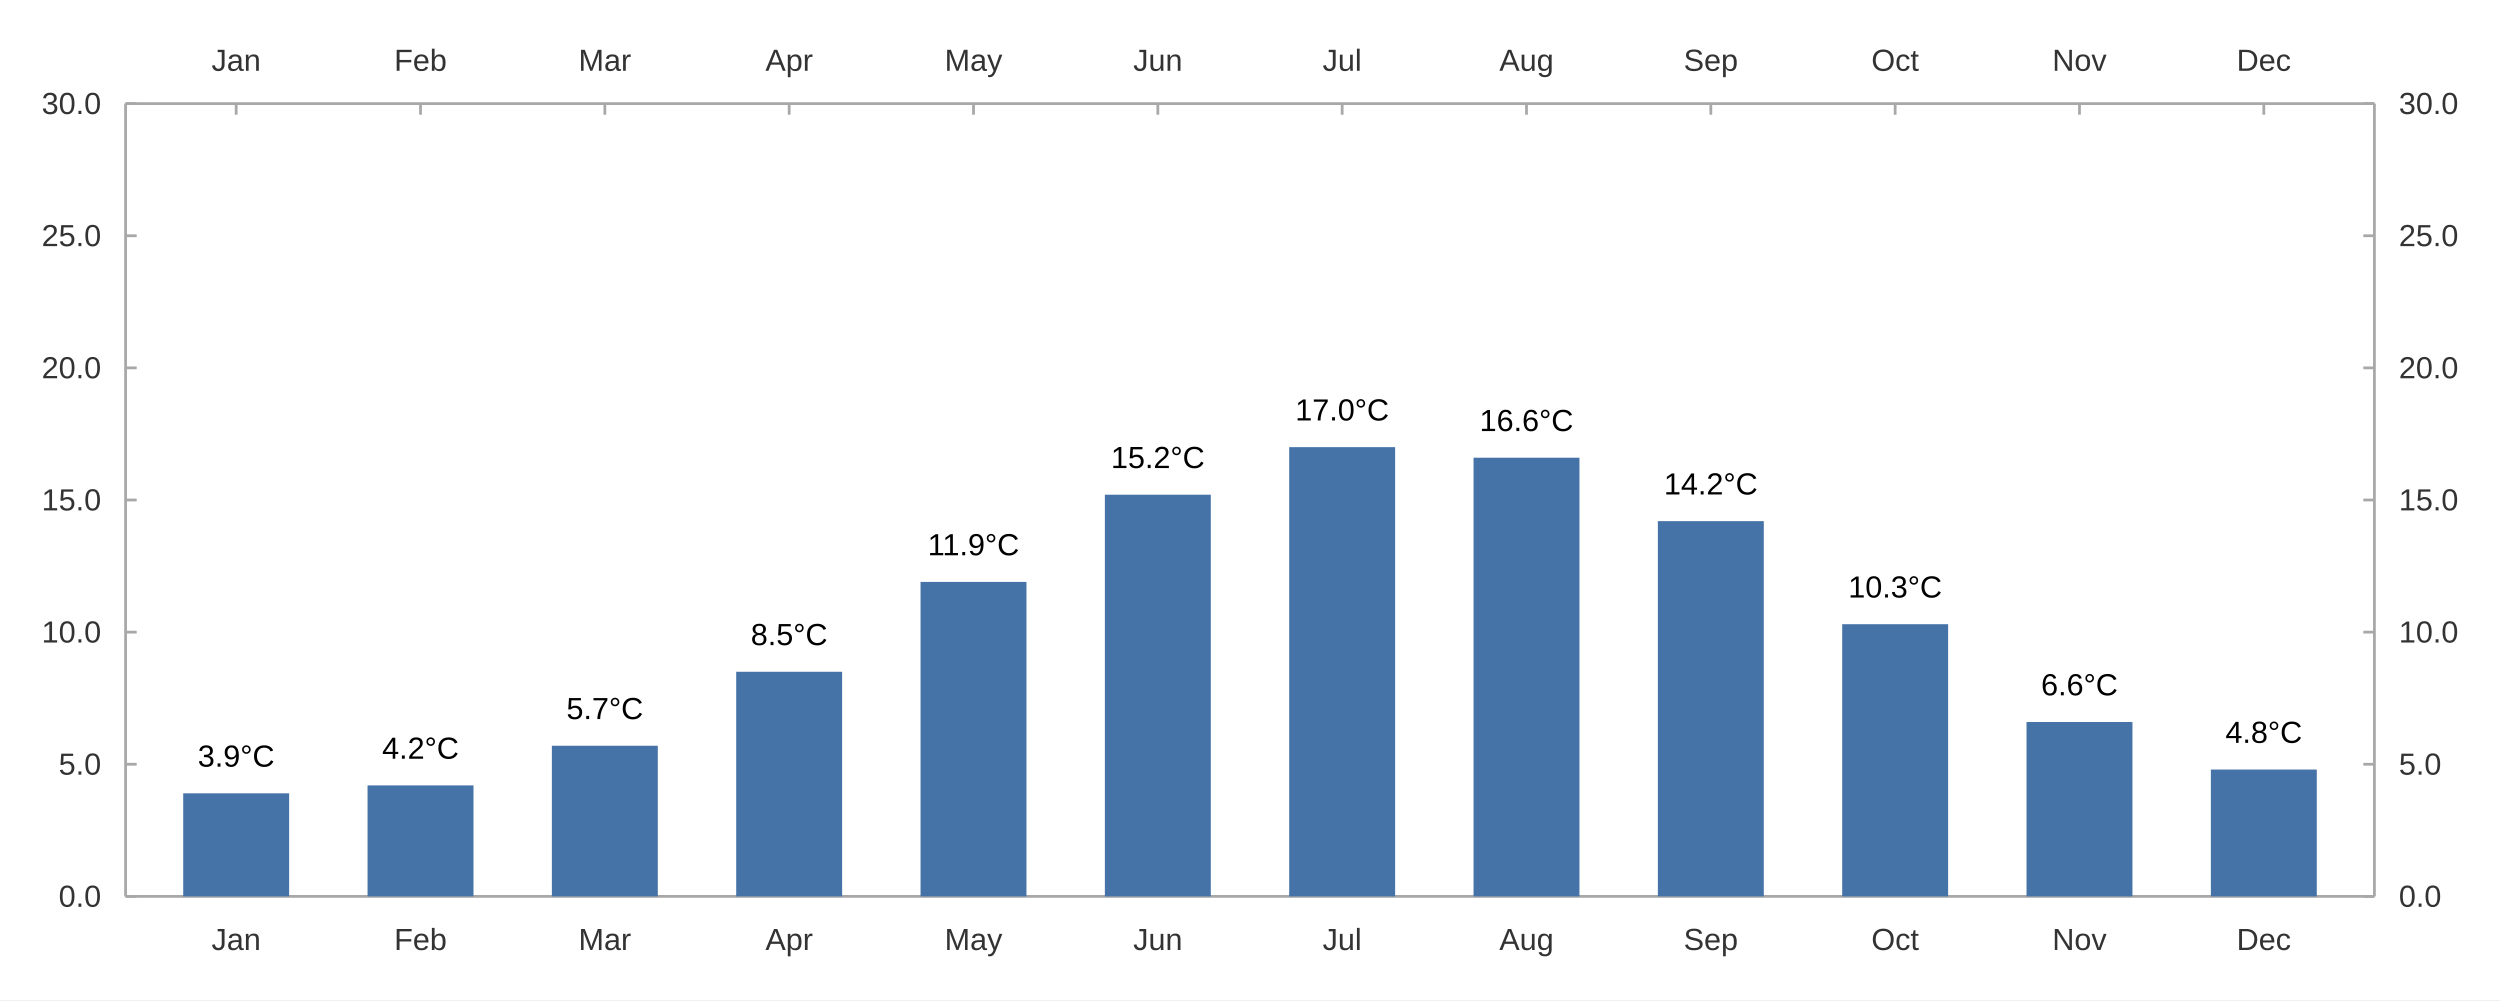
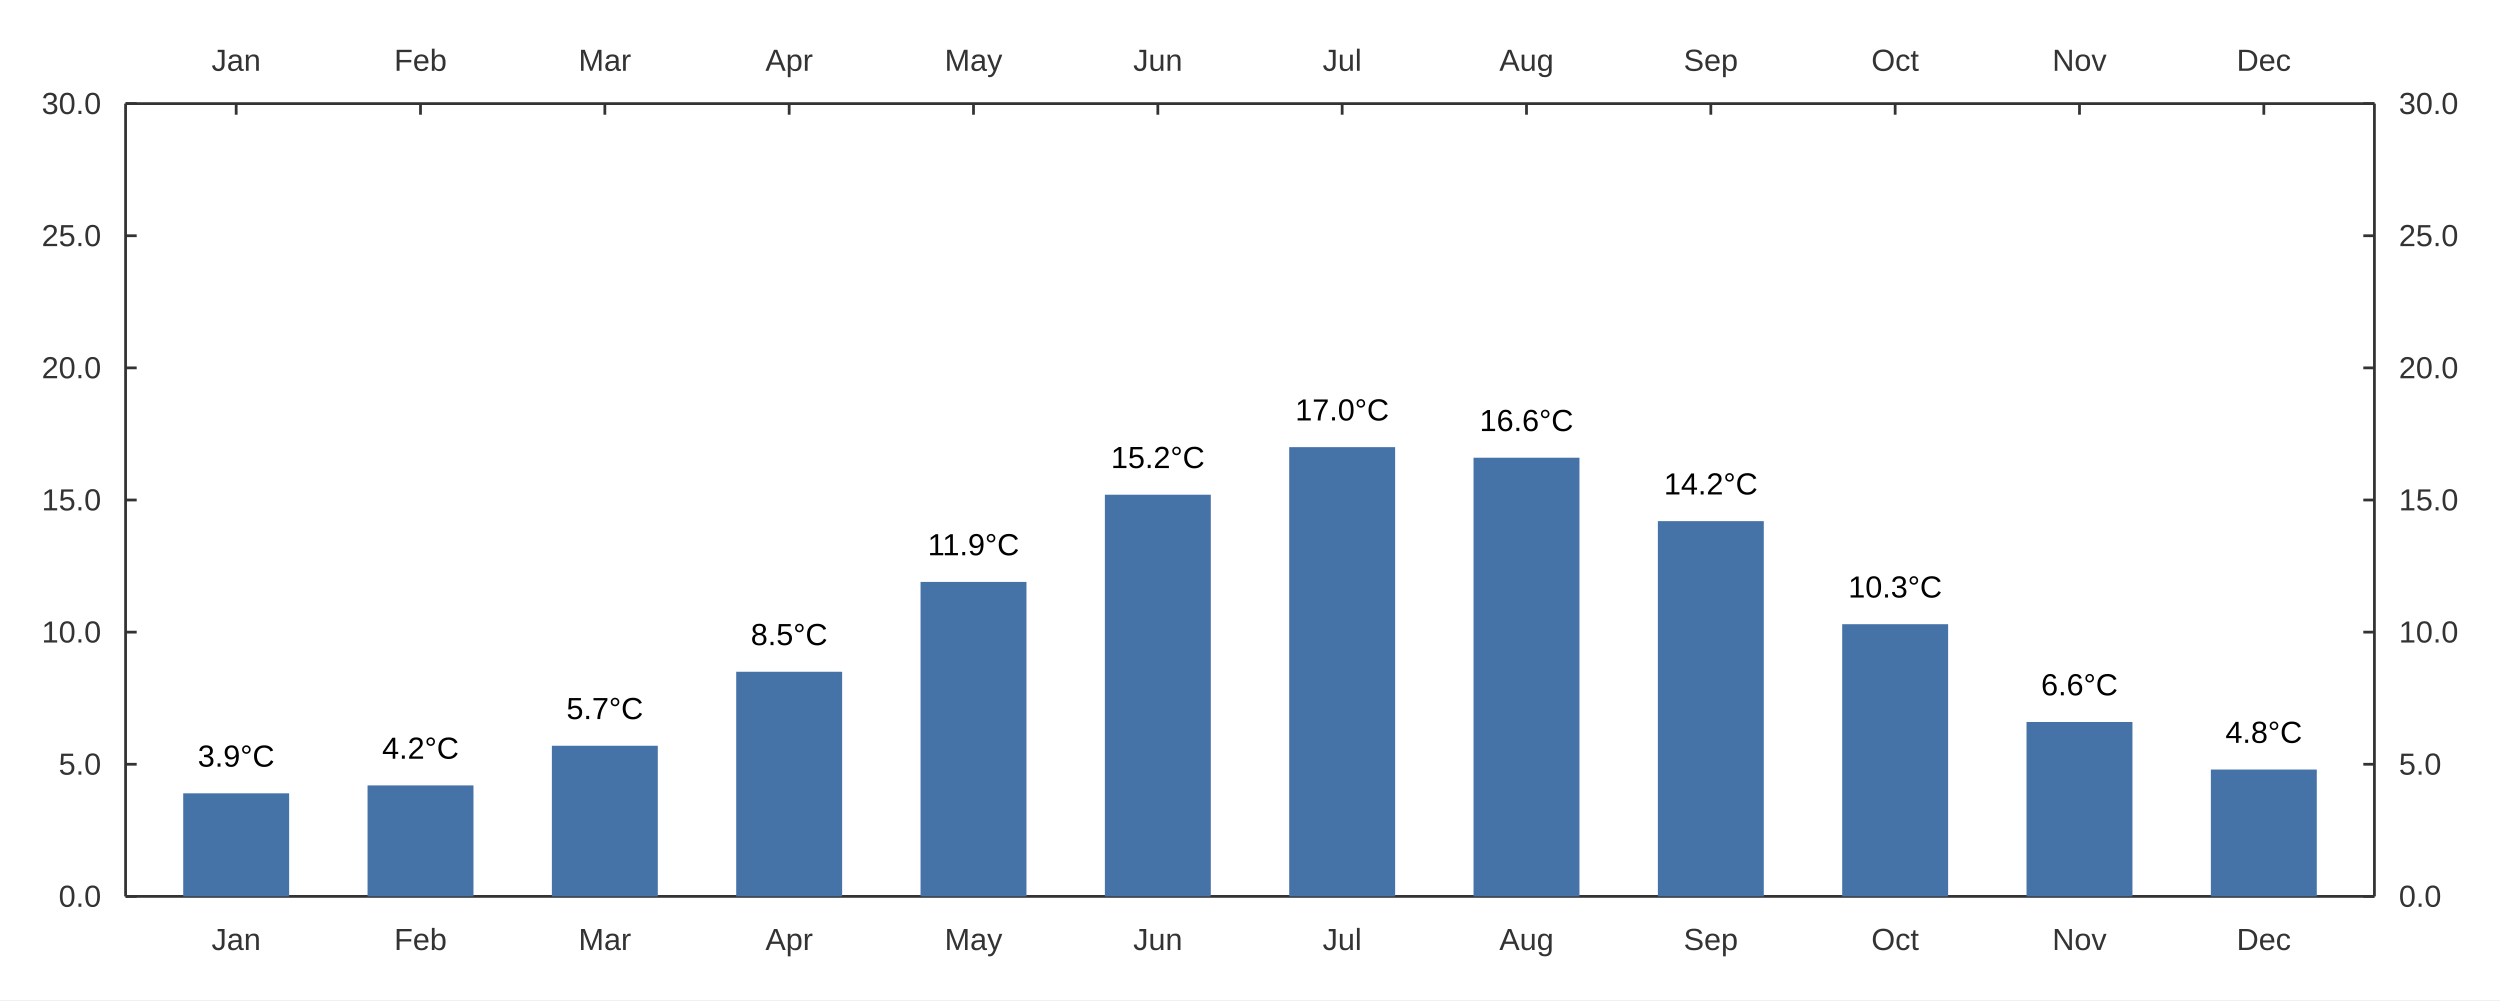
<svg xmlns="http://www.w3.org/2000/svg" width="1200" height="480" viewBox="0 0 1200.0 480.0">
  <rect width="1200" height="480" fill="#ffffff" />
-   <path stroke-width="1.333" stroke="#a8a8a8" fill="none" d="M60.28 49.733 L60.28 430.267 " />
-   <path stroke-width="1.333" stroke="#a8a8a8" fill="none" d="M60.28 430.267 L65.614 430.267 " />
-   <path stroke-width="1.333" stroke="#a8a8a8" fill="none" d="M60.28 366.844 L65.614 366.844 " />
-   <path stroke-width="1.333" stroke="#a8a8a8" fill="none" d="M60.28 303.422 L65.614 303.422 " />
-   <path stroke-width="1.333" stroke="#a8a8a8" fill="none" d="M60.28 240.0 L65.614 240.0 " />
-   <path stroke-width="1.333" stroke="#a8a8a8" fill="none" d="M60.28 176.578 L65.614 176.578 " />
-   <path stroke-width="1.333" stroke="#a8a8a8" fill="none" d="M60.28 113.156 L65.614 113.156 " />
-   <path stroke-width="1.333" stroke="#a8a8a8" fill="none" d="M60.28 49.733 L65.614 49.733 " />
+   <path stroke-width="1.333" stroke="#333333" fill="none" d="M60.28 49.733 L60.28 430.267 " />
+   <path stroke-width="1.333" stroke="#333333" fill="none" d="M60.28 430.267 L65.614 430.267 " />
+   <path stroke-width="1.333" stroke="#333333" fill="none" d="M60.28 366.844 L65.614 366.844 " />
+   <path stroke-width="1.333" stroke="#333333" fill="none" d="M60.28 303.422 L65.614 303.422 " />
+   <path stroke-width="1.333" stroke="#333333" fill="none" d="M60.28 240.0 L65.614 240.0 " />
+   <path stroke-width="1.333" stroke="#333333" fill="none" d="M60.28 176.578 L65.614 176.578 " />
+   <path stroke-width="1.333" stroke="#333333" fill="none" d="M60.28 113.156 L65.614 113.156 " />
+   <path stroke-width="1.333" stroke="#333333" fill="none" d="M60.28 49.733 L65.614 49.733 " />
  <text x="28.156" y="435.267" fill="#333333" font-size="14.667" font-family="Arial,Helvetica,'Helvetica Neue',sans-serif">0.0</text>
  <text x="28.156" y="371.844" fill="#333333" font-size="14.667" font-family="Arial,Helvetica,'Helvetica Neue',sans-serif">5.0</text>
  <text x="20" y="308.422" fill="#333333" font-size="14.667" font-family="Arial,Helvetica,'Helvetica Neue',sans-serif">10.0</text>
  <text x="20" y="245" fill="#333333" font-size="14.667" font-family="Arial,Helvetica,'Helvetica Neue',sans-serif">15.0</text>
  <text x="20" y="181.578" fill="#333333" font-size="14.667" font-family="Arial,Helvetica,'Helvetica Neue',sans-serif">20.0</text>
  <text x="20" y="118.156" fill="#333333" font-size="14.667" font-family="Arial,Helvetica,'Helvetica Neue',sans-serif">25.0</text>
  <text x="20" y="54.733" fill="#333333" font-size="14.667" font-family="Arial,Helvetica,'Helvetica Neue',sans-serif">30.0</text>
-   <path stroke-width="1.333" stroke="#a8a8a8" fill="none" d="M1139.72 49.733 L1139.72 430.267 " />
-   <path stroke-width="1.333" stroke="#a8a8a8" fill="none" d="M1139.72 430.267 L1134.386 430.267 " />
-   <path stroke-width="1.333" stroke="#a8a8a8" fill="none" d="M1139.72 366.844 L1134.386 366.844 " />
-   <path stroke-width="1.333" stroke="#a8a8a8" fill="none" d="M1139.72 303.422 L1134.386 303.422 " />
-   <path stroke-width="1.333" stroke="#a8a8a8" fill="none" d="M1139.72 240.0 L1134.386 240.0 " />
-   <path stroke-width="1.333" stroke="#a8a8a8" fill="none" d="M1139.72 176.578 L1134.386 176.578 " />
-   <path stroke-width="1.333" stroke="#a8a8a8" fill="none" d="M1139.72 113.156 L1134.386 113.156 " />
-   <path stroke-width="1.333" stroke="#a8a8a8" fill="none" d="M1139.72 49.733 L1134.386 49.733 " />
+   <path stroke-width="1.333" stroke="#333333" fill="none" d="M1139.72 49.733 L1139.72 430.267 " />
+   <path stroke-width="1.333" stroke="#333333" fill="none" d="M1139.72 430.267 L1134.386 430.267 " />
+   <path stroke-width="1.333" stroke="#333333" fill="none" d="M1139.72 366.844 L1134.386 366.844 " />
+   <path stroke-width="1.333" stroke="#333333" fill="none" d="M1139.72 303.422 L1134.386 303.422 " />
+   <path stroke-width="1.333" stroke="#333333" fill="none" d="M1139.72 240.0 L1134.386 240.0 " />
+   <path stroke-width="1.333" stroke="#333333" fill="none" d="M1139.72 176.578 L1134.386 176.578 " />
+   <path stroke-width="1.333" stroke="#333333" fill="none" d="M1139.72 113.156 L1134.386 113.156 " />
+   <path stroke-width="1.333" stroke="#333333" fill="none" d="M1139.72 49.733 L1134.386 49.733 " />
  <text x="1151.453" y="435.267" fill="#333333" font-size="14.667" font-family="Arial,Helvetica,'Helvetica Neue',sans-serif">0.0</text>
  <text x="1151.453" y="371.844" fill="#333333" font-size="14.667" font-family="Arial,Helvetica,'Helvetica Neue',sans-serif">5.0</text>
  <text x="1151.453" y="308.422" fill="#333333" font-size="14.667" font-family="Arial,Helvetica,'Helvetica Neue',sans-serif">10.0</text>
  <text x="1151.453" y="245" fill="#333333" font-size="14.667" font-family="Arial,Helvetica,'Helvetica Neue',sans-serif">15.0</text>
  <text x="1151.453" y="181.578" fill="#333333" font-size="14.667" font-family="Arial,Helvetica,'Helvetica Neue',sans-serif">20.0</text>
  <text x="1151.453" y="118.156" fill="#333333" font-size="14.667" font-family="Arial,Helvetica,'Helvetica Neue',sans-serif">25.0</text>
  <text x="1151.453" y="54.733" fill="#333333" font-size="14.667" font-family="Arial,Helvetica,'Helvetica Neue',sans-serif">30.0</text>
-   <path stroke-width="1.333" stroke="#a8a8a8" fill="none" d="M60.28 430.267 L1139.72 430.267 " />
-   <path stroke-width="1.333" stroke="#a8a8a8" fill="none" d="M113.367 430.267 L113.367 424.933 " />
-   <path stroke-width="1.333" stroke="#a8a8a8" fill="none" d="M201.846 430.267 L201.846 424.933 " />
-   <path stroke-width="1.333" stroke="#a8a8a8" fill="none" d="M290.325 430.267 L290.325 424.933 " />
-   <path stroke-width="1.333" stroke="#a8a8a8" fill="none" d="M378.803 430.267 L378.803 424.933 " />
-   <path stroke-width="1.333" stroke="#a8a8a8" fill="none" d="M467.282 430.267 L467.282 424.933 " />
-   <path stroke-width="1.333" stroke="#a8a8a8" fill="none" d="M555.761 430.267 L555.761 424.933 " />
-   <path stroke-width="1.333" stroke="#a8a8a8" fill="none" d="M644.239 430.267 L644.239 424.933 " />
-   <path stroke-width="1.333" stroke="#a8a8a8" fill="none" d="M732.718 430.267 L732.718 424.933 " />
-   <path stroke-width="1.333" stroke="#a8a8a8" fill="none" d="M821.197 430.267 L821.197 424.933 " />
-   <path stroke-width="1.333" stroke="#a8a8a8" fill="none" d="M909.675 430.267 L909.675 424.933 " />
-   <path stroke-width="1.333" stroke="#a8a8a8" fill="none" d="M998.154 430.267 L998.154 424.933 " />
-   <path stroke-width="1.333" stroke="#a8a8a8" fill="none" d="M1086.633 430.267 L1086.633 424.933 " />
+   <path stroke-width="1.333" stroke="#333333" fill="none" d="M60.28 430.267 L1139.72 430.267 " />
+   <path stroke-width="1.333" stroke="#333333" fill="none" d="M113.367 430.267 L113.367 424.933 " />
+   <path stroke-width="1.333" stroke="#333333" fill="none" d="M201.846 430.267 L201.846 424.933 " />
+   <path stroke-width="1.333" stroke="#333333" fill="none" d="M290.325 430.267 L290.325 424.933 " />
+   <path stroke-width="1.333" stroke="#333333" fill="none" d="M378.803 430.267 L378.803 424.933 " />
+   <path stroke-width="1.333" stroke="#333333" fill="none" d="M467.282 430.267 L467.282 424.933 " />
+   <path stroke-width="1.333" stroke="#333333" fill="none" d="M555.761 430.267 L555.761 424.933 " />
+   <path stroke-width="1.333" stroke="#333333" fill="none" d="M644.239 430.267 L644.239 424.933 " />
+   <path stroke-width="1.333" stroke="#333333" fill="none" d="M732.718 430.267 L732.718 424.933 " />
+   <path stroke-width="1.333" stroke="#333333" fill="none" d="M821.197 430.267 L821.197 424.933 " />
+   <path stroke-width="1.333" stroke="#333333" fill="none" d="M909.675 430.267 L909.675 424.933 " />
+   <path stroke-width="1.333" stroke="#333333" fill="none" d="M998.154 430.267 L998.154 424.933 " />
+   <path stroke-width="1.333" stroke="#333333" fill="none" d="M1086.633 430.267 L1086.633 424.933 " />
  <text x="101.539" y="456" fill="#333333" font-size="14.667" font-family="Arial,Helvetica,'Helvetica Neue',sans-serif">Jan</text>
  <text x="189.205" y="456" fill="#333333" font-size="14.667" font-family="Arial,Helvetica,'Helvetica Neue',sans-serif">Feb</text>
  <text x="277.692" y="456" fill="#333333" font-size="14.667" font-family="Arial,Helvetica,'Helvetica Neue',sans-serif">Mar</text>
  <text x="367.389" y="456" fill="#333333" font-size="14.667" font-family="Arial,Helvetica,'Helvetica Neue',sans-serif">Apr</text>
  <text x="453.423" y="456" fill="#333333" font-size="14.667" font-family="Arial,Helvetica,'Helvetica Neue',sans-serif">May</text>
  <text x="543.933" y="456" fill="#333333" font-size="14.667" font-family="Arial,Helvetica,'Helvetica Neue',sans-serif">Jun</text>
  <text x="634.856" y="456" fill="#333333" font-size="14.667" font-family="Arial,Helvetica,'Helvetica Neue',sans-serif">Jul</text>
  <text x="719.671" y="456" fill="#333333" font-size="14.667" font-family="Arial,Helvetica,'Helvetica Neue',sans-serif">Aug</text>
  <text x="808.15" y="456" fill="#333333" font-size="14.667" font-family="Arial,Helvetica,'Helvetica Neue',sans-serif">Sep</text>
  <text x="898.261" y="456" fill="#333333" font-size="14.667" font-family="Arial,Helvetica,'Helvetica Neue',sans-serif">Oct</text>
  <text x="985.107" y="456" fill="#333333" font-size="14.667" font-family="Arial,Helvetica,'Helvetica Neue',sans-serif">Nov</text>
  <text x="1073.586" y="456" fill="#333333" font-size="14.667" font-family="Arial,Helvetica,'Helvetica Neue',sans-serif">Dec</text>
-   <path stroke-width="1.333" stroke="#a8a8a8" fill="none" d="M60.28 49.733 L1139.72 49.733 " />
-   <path stroke-width="1.333" stroke="#a8a8a8" fill="none" d="M113.367 49.733 L113.367 55.067 " />
-   <path stroke-width="1.333" stroke="#a8a8a8" fill="none" d="M201.846 49.733 L201.846 55.067 " />
-   <path stroke-width="1.333" stroke="#a8a8a8" fill="none" d="M290.325 49.733 L290.325 55.067 " />
-   <path stroke-width="1.333" stroke="#a8a8a8" fill="none" d="M378.803 49.733 L378.803 55.067 " />
-   <path stroke-width="1.333" stroke="#a8a8a8" fill="none" d="M467.282 49.733 L467.282 55.067 " />
-   <path stroke-width="1.333" stroke="#a8a8a8" fill="none" d="M555.761 49.733 L555.761 55.067 " />
-   <path stroke-width="1.333" stroke="#a8a8a8" fill="none" d="M644.239 49.733 L644.239 55.067 " />
-   <path stroke-width="1.333" stroke="#a8a8a8" fill="none" d="M732.718 49.733 L732.718 55.067 " />
-   <path stroke-width="1.333" stroke="#a8a8a8" fill="none" d="M821.197 49.733 L821.197 55.067 " />
-   <path stroke-width="1.333" stroke="#a8a8a8" fill="none" d="M909.675 49.733 L909.675 55.067 " />
-   <path stroke-width="1.333" stroke="#a8a8a8" fill="none" d="M998.154 49.733 L998.154 55.067 " />
-   <path stroke-width="1.333" stroke="#a8a8a8" fill="none" d="M1086.633 49.733 L1086.633 55.067 " />
+   <path stroke-width="1.333" stroke="#333333" fill="none" d="M60.28 49.733 L1139.72 49.733 " />
+   <path stroke-width="1.333" stroke="#333333" fill="none" d="M113.367 49.733 L113.367 55.067 " />
+   <path stroke-width="1.333" stroke="#333333" fill="none" d="M201.846 49.733 L201.846 55.067 " />
+   <path stroke-width="1.333" stroke="#333333" fill="none" d="M290.325 49.733 L290.325 55.067 " />
+   <path stroke-width="1.333" stroke="#333333" fill="none" d="M378.803 49.733 L378.803 55.067 " />
+   <path stroke-width="1.333" stroke="#333333" fill="none" d="M467.282 49.733 L467.282 55.067 " />
+   <path stroke-width="1.333" stroke="#333333" fill="none" d="M555.761 49.733 L555.761 55.067 " />
+   <path stroke-width="1.333" stroke="#333333" fill="none" d="M644.239 49.733 L644.239 55.067 " />
+   <path stroke-width="1.333" stroke="#333333" fill="none" d="M732.718 49.733 L732.718 55.067 " />
+   <path stroke-width="1.333" stroke="#333333" fill="none" d="M821.197 49.733 L821.197 55.067 " />
+   <path stroke-width="1.333" stroke="#333333" fill="none" d="M909.675 49.733 L909.675 55.067 " />
+   <path stroke-width="1.333" stroke="#333333" fill="none" d="M998.154 49.733 L998.154 55.067 " />
+   <path stroke-width="1.333" stroke="#333333" fill="none" d="M1086.633 49.733 L1086.633 55.067 " />
  <text x="101.539" y="34" fill="#333333" font-size="14.667" font-family="Arial,Helvetica,'Helvetica Neue',sans-serif">Jan</text>
  <text x="189.205" y="34" fill="#333333" font-size="14.667" font-family="Arial,Helvetica,'Helvetica Neue',sans-serif">Feb</text>
  <text x="277.692" y="34" fill="#333333" font-size="14.667" font-family="Arial,Helvetica,'Helvetica Neue',sans-serif">Mar</text>
  <text x="367.389" y="34" fill="#333333" font-size="14.667" font-family="Arial,Helvetica,'Helvetica Neue',sans-serif">Apr</text>
  <text x="453.423" y="34" fill="#333333" font-size="14.667" font-family="Arial,Helvetica,'Helvetica Neue',sans-serif">May</text>
  <text x="543.933" y="34" fill="#333333" font-size="14.667" font-family="Arial,Helvetica,'Helvetica Neue',sans-serif">Jun</text>
  <text x="634.856" y="34" fill="#333333" font-size="14.667" font-family="Arial,Helvetica,'Helvetica Neue',sans-serif">Jul</text>
  <text x="719.671" y="34" fill="#333333" font-size="14.667" font-family="Arial,Helvetica,'Helvetica Neue',sans-serif">Aug</text>
  <text x="808.15" y="34" fill="#333333" font-size="14.667" font-family="Arial,Helvetica,'Helvetica Neue',sans-serif">Sep</text>
  <text x="898.261" y="34" fill="#333333" font-size="14.667" font-family="Arial,Helvetica,'Helvetica Neue',sans-serif">Oct</text>
  <text x="985.107" y="34" fill="#333333" font-size="14.667" font-family="Arial,Helvetica,'Helvetica Neue',sans-serif">Nov</text>
  <text x="1073.586" y="34" fill="#333333" font-size="14.667" font-family="Arial,Helvetica,'Helvetica Neue',sans-serif">Dec</text>
  <path fill="#4572a7" d="M87.945 430.267 L87.945 380.797 L138.79 380.797 L138.79 430.267 " />
  <path fill="#4572a7" d="M176.424 430.267 L176.424 376.992 L227.268 376.992 L227.268 430.267 " />
  <path fill="#4572a7" d="M264.902 430.267 L264.902 357.965 L315.747 357.965 L315.747 430.267 " />
  <path fill="#4572a7" d="M353.381 430.267 L353.381 322.449 L404.226 322.449 L404.226 430.267 " />
  <path fill="#4572a7" d="M441.86 430.267 L441.86 279.322 L492.704 279.322 L492.704 430.267 " />
  <path fill="#4572a7" d="M530.338 430.267 L530.338 237.463 L581.183 237.463 L581.183 430.267 " />
  <path fill="#4572a7" d="M618.817 430.267 L618.817 214.631 L669.662 214.631 L669.662 430.267 " />
  <path fill="#4572a7" d="M707.296 430.267 L707.296 219.705 L758.14 219.705 L758.14 430.267 " />
  <path fill="#4572a7" d="M795.774 430.267 L795.774 250.148 L846.619 250.148 L846.619 430.267 " />
  <path fill="#4572a7" d="M884.253 430.267 L884.253 299.617 L935.097 299.617 L935.097 430.267 " />
  <path fill="#4572a7" d="M972.732 430.267 L972.732 346.549 L1023.576 346.549 L1023.576 430.267 " />
  <path fill="#4572a7" d="M1061.21 430.267 L1061.21 369.381 L1112.055 369.381 L1112.055 430.267 " />
  <text x="94.938" y="367.997" fill="#000000" font-size="14.667" font-family="Arial,Helvetica,'Helvetica Neue',sans-serif">3.9°C</text>
  <text x="183.416" y="364.192" fill="#000000" font-size="14.667" font-family="Arial,Helvetica,'Helvetica Neue',sans-serif">4.2°C</text>
  <text x="271.895" y="345.165" fill="#000000" font-size="14.667" font-family="Arial,Helvetica,'Helvetica Neue',sans-serif">5.7°C</text>
  <text x="360.374" y="309.649" fill="#000000" font-size="14.667" font-family="Arial,Helvetica,'Helvetica Neue',sans-serif">8.5°C</text>
  <text x="445.321" y="266.522" fill="#000000" font-size="14.667" font-family="Arial,Helvetica,'Helvetica Neue',sans-serif">11.9°C</text>
  <text x="533.253" y="224.663" fill="#000000" font-size="14.667" font-family="Arial,Helvetica,'Helvetica Neue',sans-serif">15.2°C</text>
  <text x="621.731" y="201.831" fill="#000000" font-size="14.667" font-family="Arial,Helvetica,'Helvetica Neue',sans-serif">17.0°C</text>
  <text x="710.21" y="206.905" fill="#000000" font-size="14.667" font-family="Arial,Helvetica,'Helvetica Neue',sans-serif">16.6°C</text>
  <text x="798.689" y="237.348" fill="#000000" font-size="14.667" font-family="Arial,Helvetica,'Helvetica Neue',sans-serif">14.2°C</text>
  <text x="887.167" y="286.817" fill="#000000" font-size="14.667" font-family="Arial,Helvetica,'Helvetica Neue',sans-serif">10.3°C</text>
  <text x="979.724" y="333.749" fill="#000000" font-size="14.667" font-family="Arial,Helvetica,'Helvetica Neue',sans-serif">6.6°C</text>
  <text x="1068.203" y="356.581" fill="#000000" font-size="14.667" font-family="Arial,Helvetica,'Helvetica Neue',sans-serif">4.8°C</text>
</svg>
